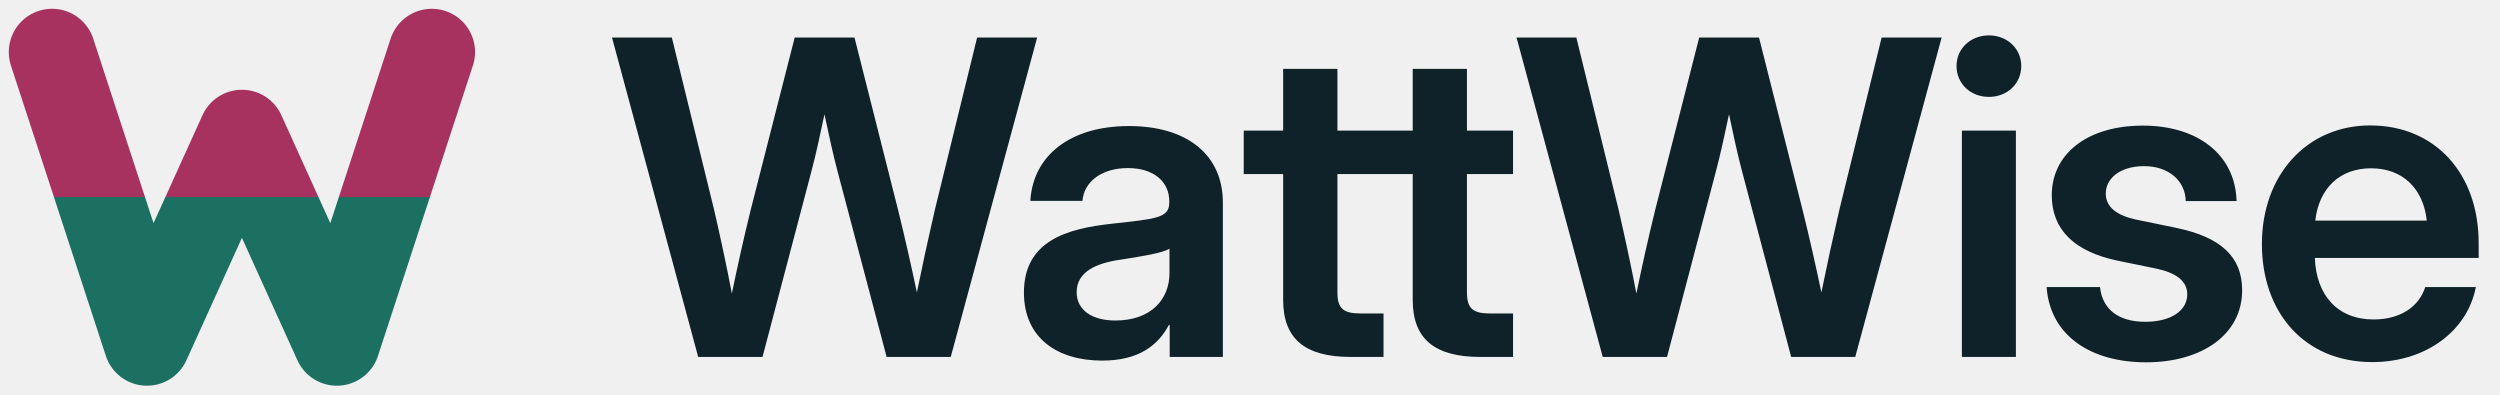
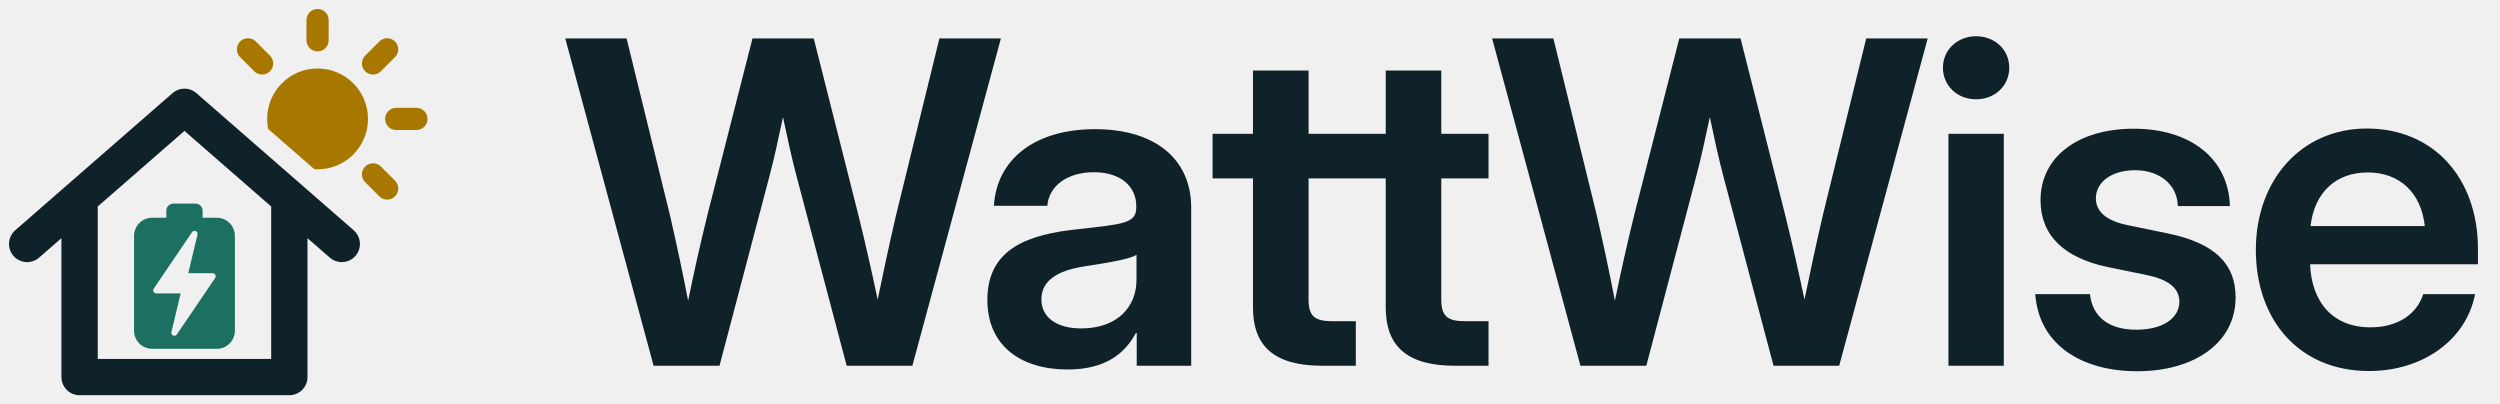
- <svg xmlns="http://www.w3.org/2000/svg" viewBox="-2 -2 569.4 89.8">
-   <defs>
-     <linearGradient id="ww" x1="0" y1="152" x2="0" y2="360" gradientUnits="userSpaceOnUse">
-       <stop offset=".5" stop-color="#A8325F" />
-       <stop offset=".5" stop-color="#1B7062" />
-     </linearGradient>
-   </defs>
-   <g transform="translate(0 0.00) scale(0.31796) translate(-89 -121)">
-     <path d="M120 152 L188 360 L256 210 L324 360 L392 152" fill="none" stroke="url(#ww)" stroke-width="62" stroke-linecap="round" stroke-linejoin="round" />
+ <svg xmlns="http://www.w3.org/2000/svg" viewBox="-2 -2 555.7 89.8">
+   <g transform="translate(0 0) scale(0.22415) translate(-52 -61)">
+     <defs>
+       <mask id="ww-sun" maskUnits="userSpaceOnUse" x="0" y="0" width="512" height="512">
+         <rect width="512" height="512" fill="#fff" />
+         <path d="M70 294L226 158L382 294 M122 258V426H330V258" fill="none" stroke="#000" stroke-width="76" stroke-linecap="round" stroke-linejoin="round" />
+       </mask>
+       <mask id="ww-bolt" maskUnits="userSpaceOnUse" x="0" y="0" width="512" height="512">
+         <rect width="512" height="512" fill="#fff" />
+         <path d="M236 284L198 340H226L216 382L254 326H226Z" fill="#000" stroke="#000" stroke-width="6" stroke-linejoin="round" />
+       </mask>
+     </defs>
+     <g stroke-linecap="round" stroke-linejoin="round">
+       <g mask="url(#ww-sun)">
+         <path d="M358 72V92 M427 101L413 115 M456 170H436 M289 101L303 115 M427 239L413 225" stroke="#A87700" stroke-width="22" />
+         <circle cx="358" cy="170" r="50" fill="#A87700" />
+       </g>
+       <path d="M70 294L226 158L382 294 M122 258V426H330V258" fill="none" stroke="#0F2229" stroke-width="36" />
+       <g fill="#1B7062" mask="url(#ww-bolt)">
+         <rect x="208" y="254" width="36" height="24" rx="7" />
+         <rect x="176" y="268" width="100" height="130" rx="18" />
+       </g>
+     </g>
  </g>
-   <path transform="translate(136.76 79.30)" fill="#0F2229" d="M20.26 0H34.91L46 -42.09C47.07 -46.09 48 -50.44 49.02 -55.27C50.05 -50.44 50.98 -46.09 52.05 -42.09L63.18 0H77.78L97.46 -72.75H83.79L74.17 -33.54C72.71 -27.25 71.34 -20.95 70.07 -14.7C68.75 -20.95 67.33 -27.25 65.77 -33.54L55.86 -72.75H42.24L32.23 -33.54C30.66 -27.2 29.25 -20.85 27.93 -14.45C26.71 -20.85 25.34 -27.2 23.88 -33.54L14.26 -72.75H0.63Z M112.27 0.83C120.67 0.83 125.01 -2.69 127.46 -7.28H127.65V0H139.76V-35.16C139.76 -45.9 131.8 -52.59 118.37 -52.59C104.9 -52.59 96.5 -45.8 95.91 -35.55H107.78C108.12 -39.89 112.12 -43.02 118.13 -43.02C124.04 -43.02 127.55 -39.89 127.55 -35.5V-35.11C127.55 -31.59 124.28 -31.45 114.71 -30.37C104.07 -29.25 94.45 -26.37 94.45 -14.65C94.45 -4.35 102.02 0.83 112.27 0.83ZM115.3 -8.3C109.93 -8.3 106.46 -10.69 106.46 -14.75C106.46 -19.43 110.95 -21.34 116.22 -22.12C121.3 -22.9 126.09 -23.68 127.6 -24.66V-19.09C127.6 -13.09 123.35 -8.3 115.3 -8.3Z M176.35 -51.56H165.85V-65.62H153.49V-51.56H144.51V-41.65H153.49V-12.99C153.49 -4.15 158.43 0 168.92 0H176.35V-9.91H171.07C167.07 -9.91 165.85 -11.13 165.85 -14.79V-41.65H176.35Z M205.85 -51.56H195.35V-65.62H183V-51.56H174.02V-41.65H183V-12.99C183 -4.15 187.93 0 198.43 0H205.85V-9.91H200.58C196.57 -9.91 195.35 -11.13 195.35 -14.79V-41.65H205.85Z M226.28 0H240.92L252.01 -42.09C253.08 -46.09 254.01 -50.44 255.04 -55.27C256.06 -50.44 256.99 -46.09 258.06 -42.09L269.2 0H283.79L303.47 -72.75H289.8L280.18 -33.54C278.72 -27.25 277.35 -20.95 276.08 -14.7C274.76 -20.95 273.35 -27.25 271.78 -33.54L261.87 -72.75H248.25L238.24 -33.54C236.68 -27.2 235.26 -20.85 233.94 -14.45C232.72 -20.85 231.35 -27.2 229.89 -33.54L220.27 -72.75H206.65Z M308.08 0H320.38V-51.56H308.08ZM314.23 -59.23C318.43 -59.23 321.6 -62.26 321.6 -66.26C321.6 -70.21 318.43 -73.24 314.23 -73.24C310.03 -73.24 306.86 -70.21 306.86 -66.26C306.86 -62.26 310.03 -59.23 314.23 -59.23Z M350.03 1.22C362.78 1.22 371.91 -5.13 371.91 -15.19C371.91 -22.75 367.17 -27.25 356.97 -29.39L347.69 -31.3C343.39 -32.23 340.85 -34.13 340.85 -37.21C340.85 -40.72 344.17 -43.46 349.59 -43.46C355.21 -43.46 358.97 -40.09 359.07 -35.5H370.64C370.35 -46.09 361.8 -52.69 349.3 -52.69C336.7 -52.69 328.55 -46.29 328.55 -36.82C328.55 -29 333.72 -23.97 343.59 -21.92L352.38 -20.12C356.72 -19.19 359.41 -17.38 359.41 -14.26C359.41 -10.6 355.79 -8.01 349.84 -8.01C343.69 -8.01 340.07 -10.89 339.54 -15.92H327.38C328.16 -4.83 337.48 1.22 350.03 1.22Z M401.56 1.17C413.62 1.17 423.19 -5.81 425.14 -15.92H413.62C412.21 -11.52 408.05 -8.54 401.85 -8.54C393.55 -8.54 388.77 -14.16 388.47 -22.56H425.78V-25.93C425.78 -41.75 415.92 -52.73 401.07 -52.73C386.62 -52.73 376.41 -41.41 376.41 -25.73C376.41 -10.11 386.08 1.17 401.56 1.17ZM388.57 -31.05C389.4 -38.43 394.14 -42.97 401.27 -42.97C408.4 -42.97 413.18 -38.43 413.96 -31.05Z" />
+   <path transform="translate(123.02 79.30)" fill="#0F2229" d="M20.26 0H34.91L46 -42.09C47.07 -46.09 48 -50.44 49.02 -55.27C50.05 -50.44 50.98 -46.09 52.05 -42.09L63.18 0H77.78L97.46 -72.75H83.79L74.17 -33.54C72.71 -27.25 71.34 -20.95 70.07 -14.7C68.75 -20.95 67.33 -27.25 65.77 -33.54L55.86 -72.75H42.24L32.23 -33.54C30.66 -27.2 29.25 -20.85 27.93 -14.45C26.71 -20.85 25.34 -27.2 23.88 -33.54L14.26 -72.75H0.63Z M112.27 0.83C120.67 0.83 125.01 -2.69 127.46 -7.28H127.65V0H139.76V-35.16C139.76 -45.9 131.8 -52.59 118.37 -52.59C104.9 -52.59 96.5 -45.8 95.91 -35.55H107.78C108.12 -39.89 112.12 -43.02 118.13 -43.02C124.04 -43.02 127.55 -39.89 127.55 -35.5V-35.11C127.55 -31.59 124.28 -31.45 114.71 -30.37C104.07 -29.25 94.45 -26.37 94.45 -14.65C94.45 -4.35 102.02 0.83 112.27 0.83ZM115.3 -8.3C109.93 -8.3 106.46 -10.69 106.46 -14.75C106.46 -19.43 110.95 -21.34 116.22 -22.12C121.3 -22.9 126.09 -23.68 127.6 -24.66V-19.09C127.6 -13.09 123.35 -8.3 115.3 -8.3Z M176.35 -51.56H165.85V-65.62H153.49V-51.56H144.51V-41.65H153.49V-12.99C153.49 -4.15 158.43 0 168.92 0H176.35V-9.91H171.07C167.07 -9.91 165.85 -11.13 165.85 -14.79V-41.65H176.35Z M205.85 -51.56H195.35V-65.62H183V-51.56H174.02V-41.65H183V-12.99C183 -4.15 187.93 0 198.43 0H205.85V-9.91H200.58C196.57 -9.91 195.35 -11.13 195.35 -14.79V-41.65H205.85Z M226.28 0H240.92L252.01 -42.09C253.08 -46.09 254.01 -50.44 255.04 -55.27C256.06 -50.44 256.99 -46.09 258.06 -42.09L269.2 0H283.79L303.47 -72.75H289.8L280.18 -33.54C278.72 -27.25 277.35 -20.95 276.08 -14.7C274.76 -20.95 273.35 -27.25 271.78 -33.54L261.87 -72.75H248.25L238.24 -33.54C236.68 -27.2 235.26 -20.85 233.94 -14.45C232.72 -20.85 231.35 -27.2 229.89 -33.54L220.27 -72.75H206.65Z M308.08 0H320.38V-51.56H308.08ZM314.23 -59.23C318.43 -59.23 321.6 -62.26 321.6 -66.26C321.6 -70.21 318.43 -73.24 314.23 -73.24C310.03 -73.24 306.86 -70.21 306.86 -66.26C306.86 -62.26 310.03 -59.23 314.23 -59.23Z M350.03 1.22C362.78 1.22 371.91 -5.13 371.91 -15.19C371.91 -22.75 367.17 -27.25 356.97 -29.39L347.69 -31.3C343.39 -32.23 340.85 -34.13 340.85 -37.21C340.85 -40.72 344.17 -43.46 349.59 -43.46C355.21 -43.46 358.97 -40.09 359.07 -35.5H370.64C370.35 -46.09 361.8 -52.69 349.3 -52.69C336.7 -52.69 328.55 -46.29 328.55 -36.82C328.55 -29 333.72 -23.97 343.59 -21.92L352.38 -20.12C356.72 -19.19 359.41 -17.38 359.41 -14.26C359.41 -10.6 355.79 -8.01 349.84 -8.01C343.69 -8.01 340.07 -10.89 339.54 -15.92H327.38C328.16 -4.83 337.48 1.22 350.03 1.22Z M401.56 1.17C413.62 1.17 423.19 -5.81 425.14 -15.92H413.62C412.21 -11.52 408.05 -8.54 401.85 -8.54C393.55 -8.54 388.77 -14.16 388.47 -22.56H425.78V-25.93C425.78 -41.75 415.92 -52.73 401.07 -52.73C386.62 -52.73 376.41 -41.41 376.41 -25.73C376.41 -10.11 386.08 1.17 401.56 1.17ZM388.57 -31.05C389.4 -38.43 394.14 -42.97 401.27 -42.97C408.4 -42.97 413.18 -38.43 413.96 -31.05Z" />
</svg>
